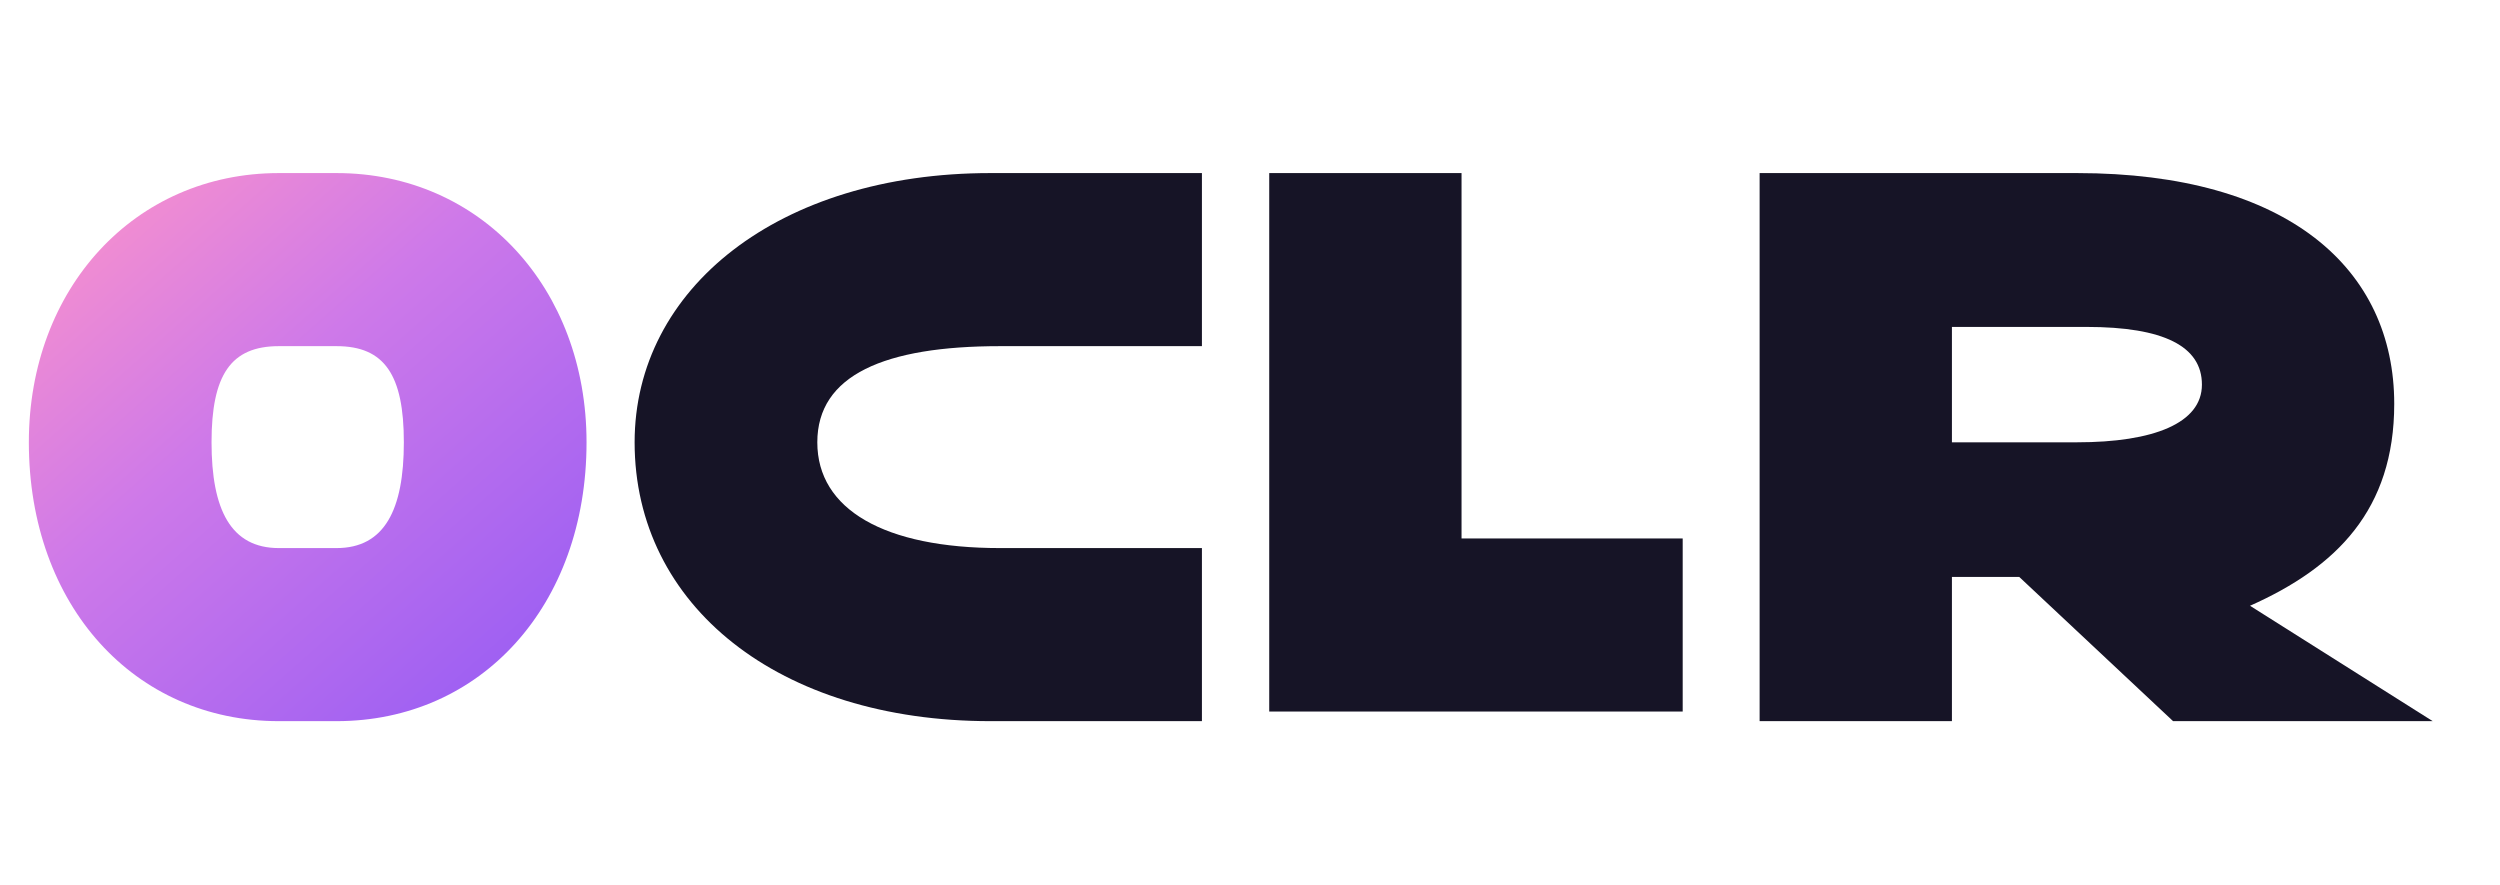
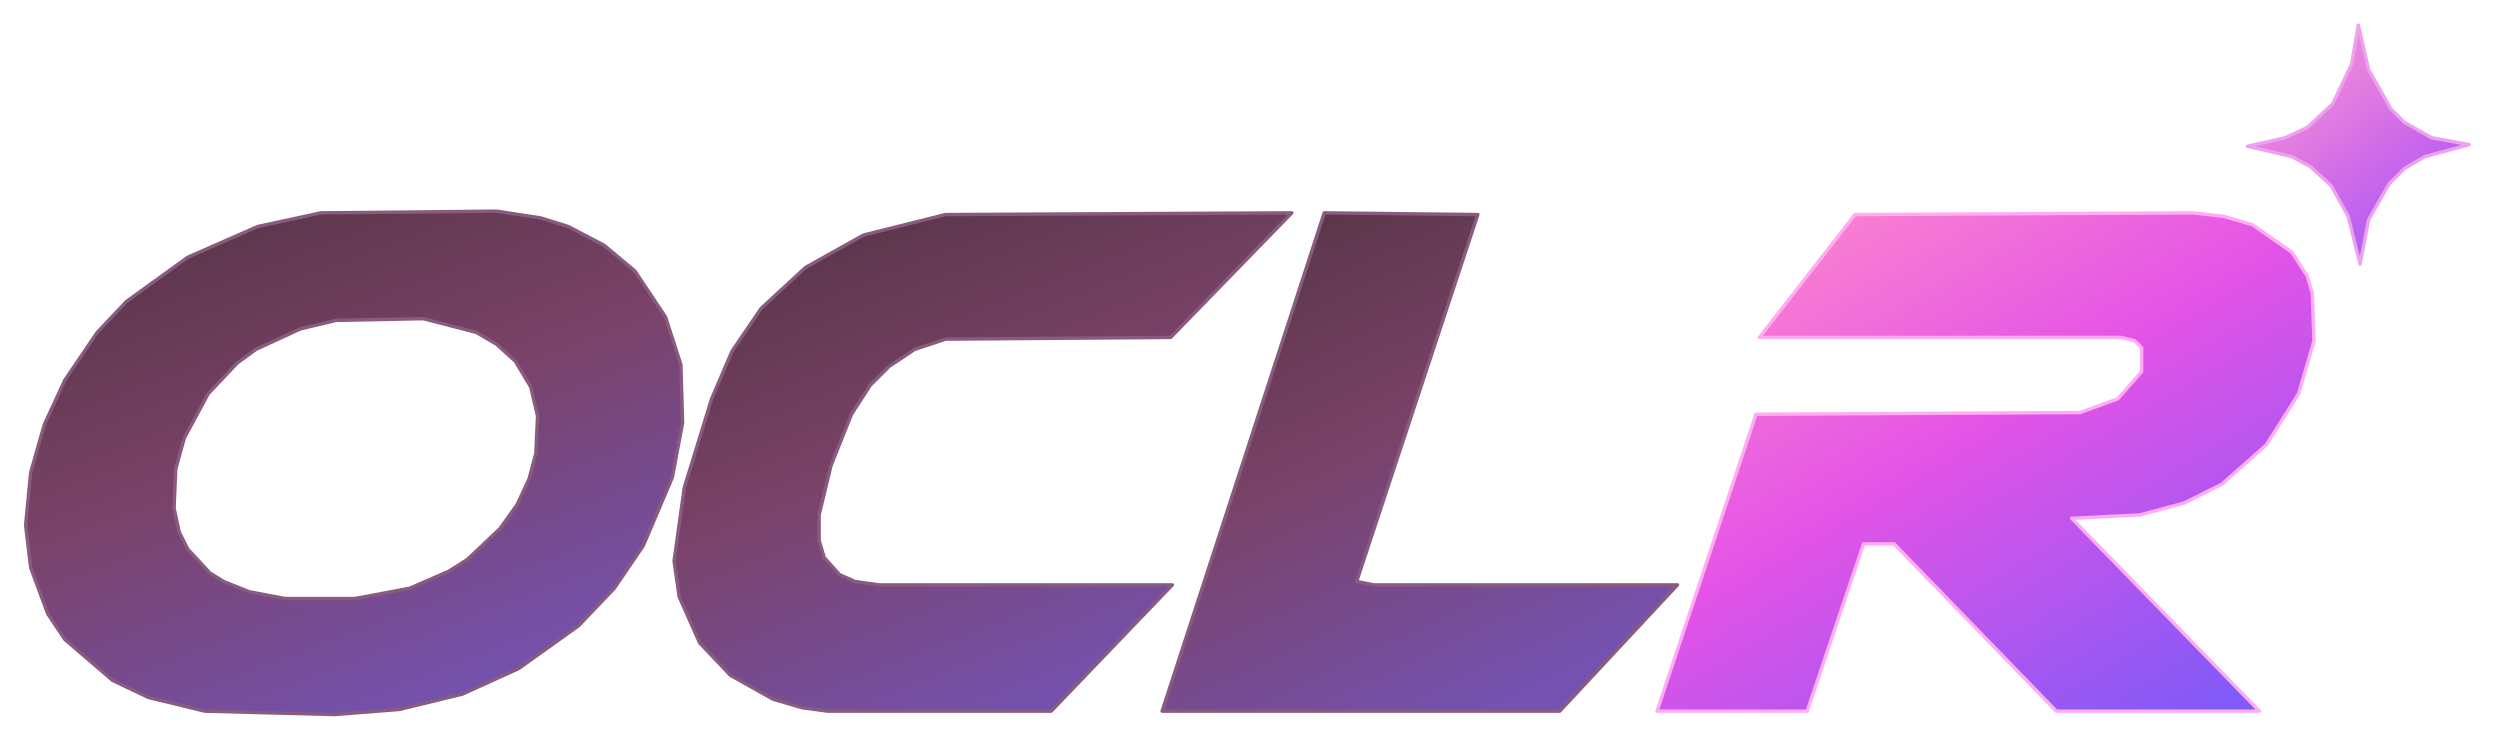
- <svg xmlns="http://www.w3.org/2000/svg" width="260" height="92" viewBox="0 0 260 92" role="img" aria-label="OCLR">
+ <svg xmlns="http://www.w3.org/2000/svg" width="1460" height="430" viewBox="140 233 1465 430" role="img" aria-label="OCLR">
  <defs>
-     <linearGradient id="oclr-gradient" x1="0" y1="0" x2="0.9" y2="1">
-       <stop offset="0%" stop-color="#ff95c8" />
-       <stop offset="43%" stop-color="#ce79e9" />
-       <stop offset="100%" stop-color="#975cf4" />
+     <linearGradient id="oclr-letters" x1="0.16" y1="0" x2="0.65" y2="1">
+       <stop offset="0%" stop-color="#573446" />
+       <stop offset="46%" stop-color="#794267" />
+       <stop offset="100%" stop-color="#7452b1" />
+     </linearGradient>
+     <linearGradient id="oclr-r" x1="0.06" y1="0" x2="0.85" y2="1">
+       <stop offset="0%" stop-color="#ff8cca" />
+       <stop offset="48%" stop-color="#e353e7" />
+       <stop offset="100%" stop-color="#815af7" />
+     </linearGradient>
+     <linearGradient id="oclr-star" x1="0.1" y1="0" x2="0.85" y2="1">
+       <stop offset="0%" stop-color="#ff9ad4" />
+       <stop offset="57%" stop-color="#d06be8" />
+       <stop offset="100%" stop-color="#9c52fb" />
    </linearGradient>
  </defs>
-   <path fill-rule="evenodd" d="M29 18 H35 C50 18 61 30 61 46 C61 63 50 75 35 75 H29 C14 75 3 63 3 46 C3 30 14 18 29 18 Z M29 36 H35 C40 36 42 39 42 46 C42 53 40 57 35 57 H29 C24 57 22 53 22 46 C22 39 24 36 29 36 Z" fill="url(#oclr-gradient)" />
-   <g transform="translate(-28 0)" fill="#161426">
-     <path d="M153 18 H131 C109 18 94 30 94 46 C94 63 109 75 131 75 H153 V57 H132 C120 57 113 53 113 46 C113 39 120 36 132 36 H153 Z" />
-     <path d="M160 18 H180 V56 H203 V74 H160 Z" />
-     <path fill-rule="evenodd" d="M211 18 H244 C266 18 277 28 277 42 C277 53 271 59 262 63 L281 75 H254 L238 60 H231 V75 H211 Z M231 34 V46 H244 C252 46 257 44 257 40 C257 36 253 34 245 34 Z" />
+   <g stroke-width="2" stroke-linejoin="round" fill-rule="evenodd">
+     <path d="M512,391 494,376 473,365 457,360 431,356 328,357 291,365 250,383 214,409 197,427 178,455 166,481 158,509 155,540 158,565 168,592 178,607 206,631 227,641 260,649 336,651 374,648 411,639 444,624 479,599 500,577 517,552 534,512 540,480 539,446 530,418Z M442,444 451,459 455,476 454,498 450,513 443,528 433,542 414,560 403,567 380,577 348,583 307,583 286,579 271,573 263,568 250,554 245,544 242,530 243,507 248,489 262,463 279,445 290,437 316,425 337,420 388,419 419,427 431,434Z" fill="url(#oclr-letters)" stroke="#885b7f" />
+     <path d="M897,357 694,358 646,370 612,389 586,413 569,438 557,466 541,518 535,561 538,582 550,609 568,628 593,642 610,647 625,649 756,649 827,575 655,575 641,573 632,569 623,559 620,549 620,534 627,505 639,475 650,458 661,447 676,437 694,431 826,430Z" fill="url(#oclr-letters)" stroke="#885b7f" />
+     <path d="M916,357 821,649 1054,649 1123,575 945,575 935,573 1006,358Z" fill="url(#oclr-letters)" stroke="#885b7f" />
+     <path d="M1227,358 1171,430 1383,430 1391,432 1395,436 1395,450 1381,466 1359,474 1169,475 1111,649 1199,649 1232,551 1250,551 1345,649 1464,649 1354,536 1394,534 1420,527 1442,516 1468,493 1487,463 1496,432 1495,404 1492,394 1483,380 1460,364 1443,359 1425,357Z" fill="url(#oclr-r)" stroke="#ffadf2" />
+     <path d="M1522,247 1518,270 1507,293 1492,307 1479,313 1457,318 1483,324 1494,330 1506,341 1516,359 1523,387 1528,361 1540,340 1549,331 1561,324 1587,317 1565,313 1549,304 1541,296 1528,273Z" fill="url(#oclr-star)" stroke="#eca2ef" />
  </g>
</svg>
